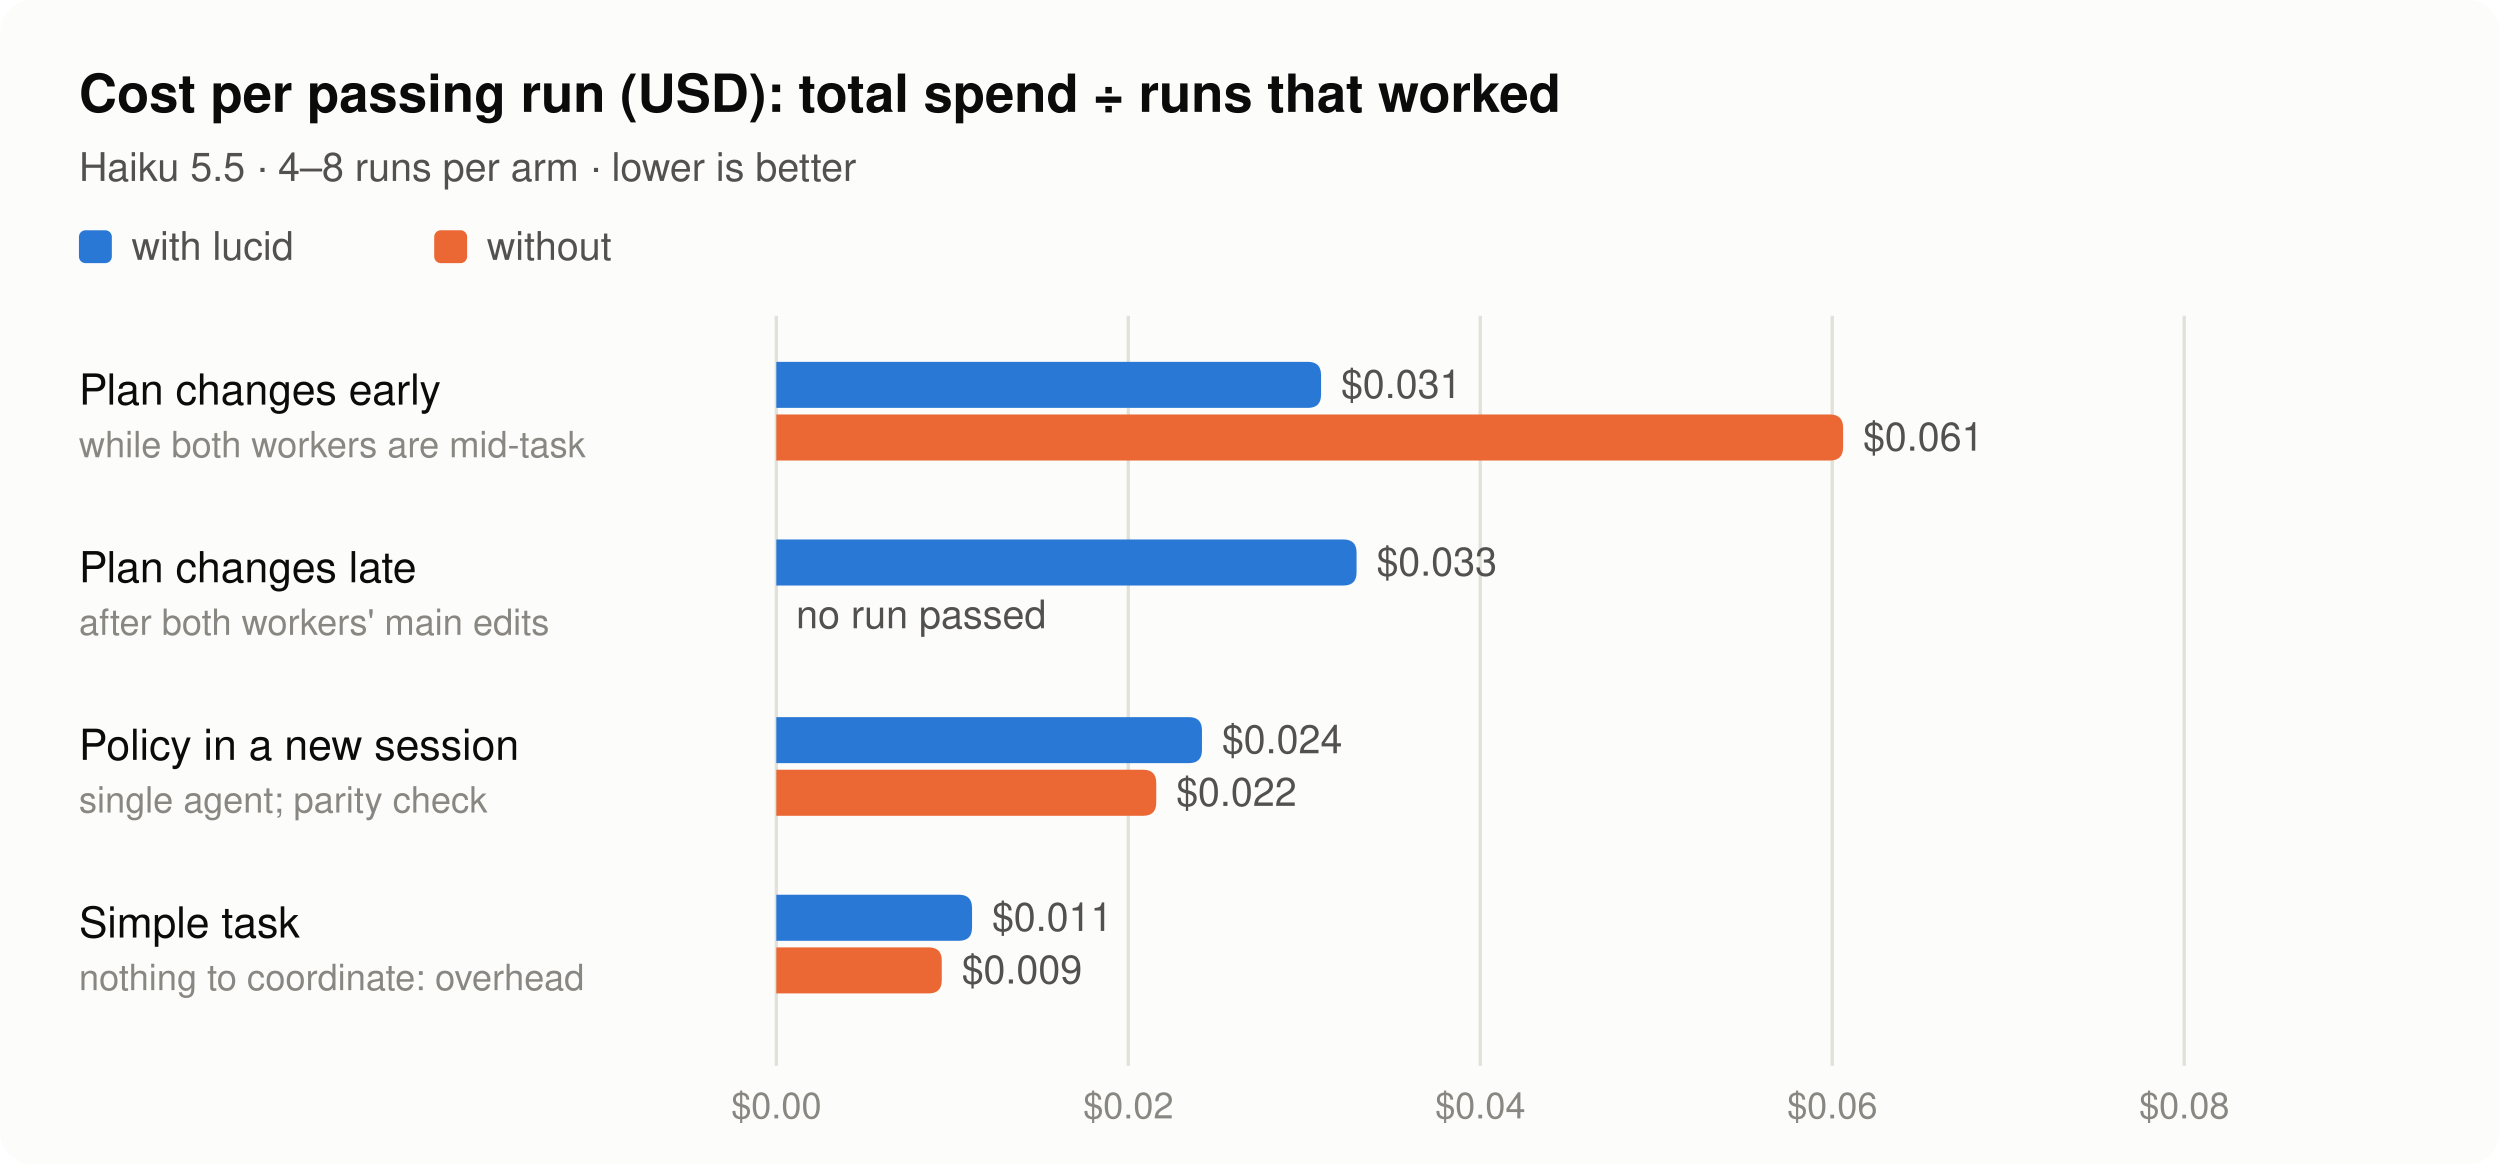
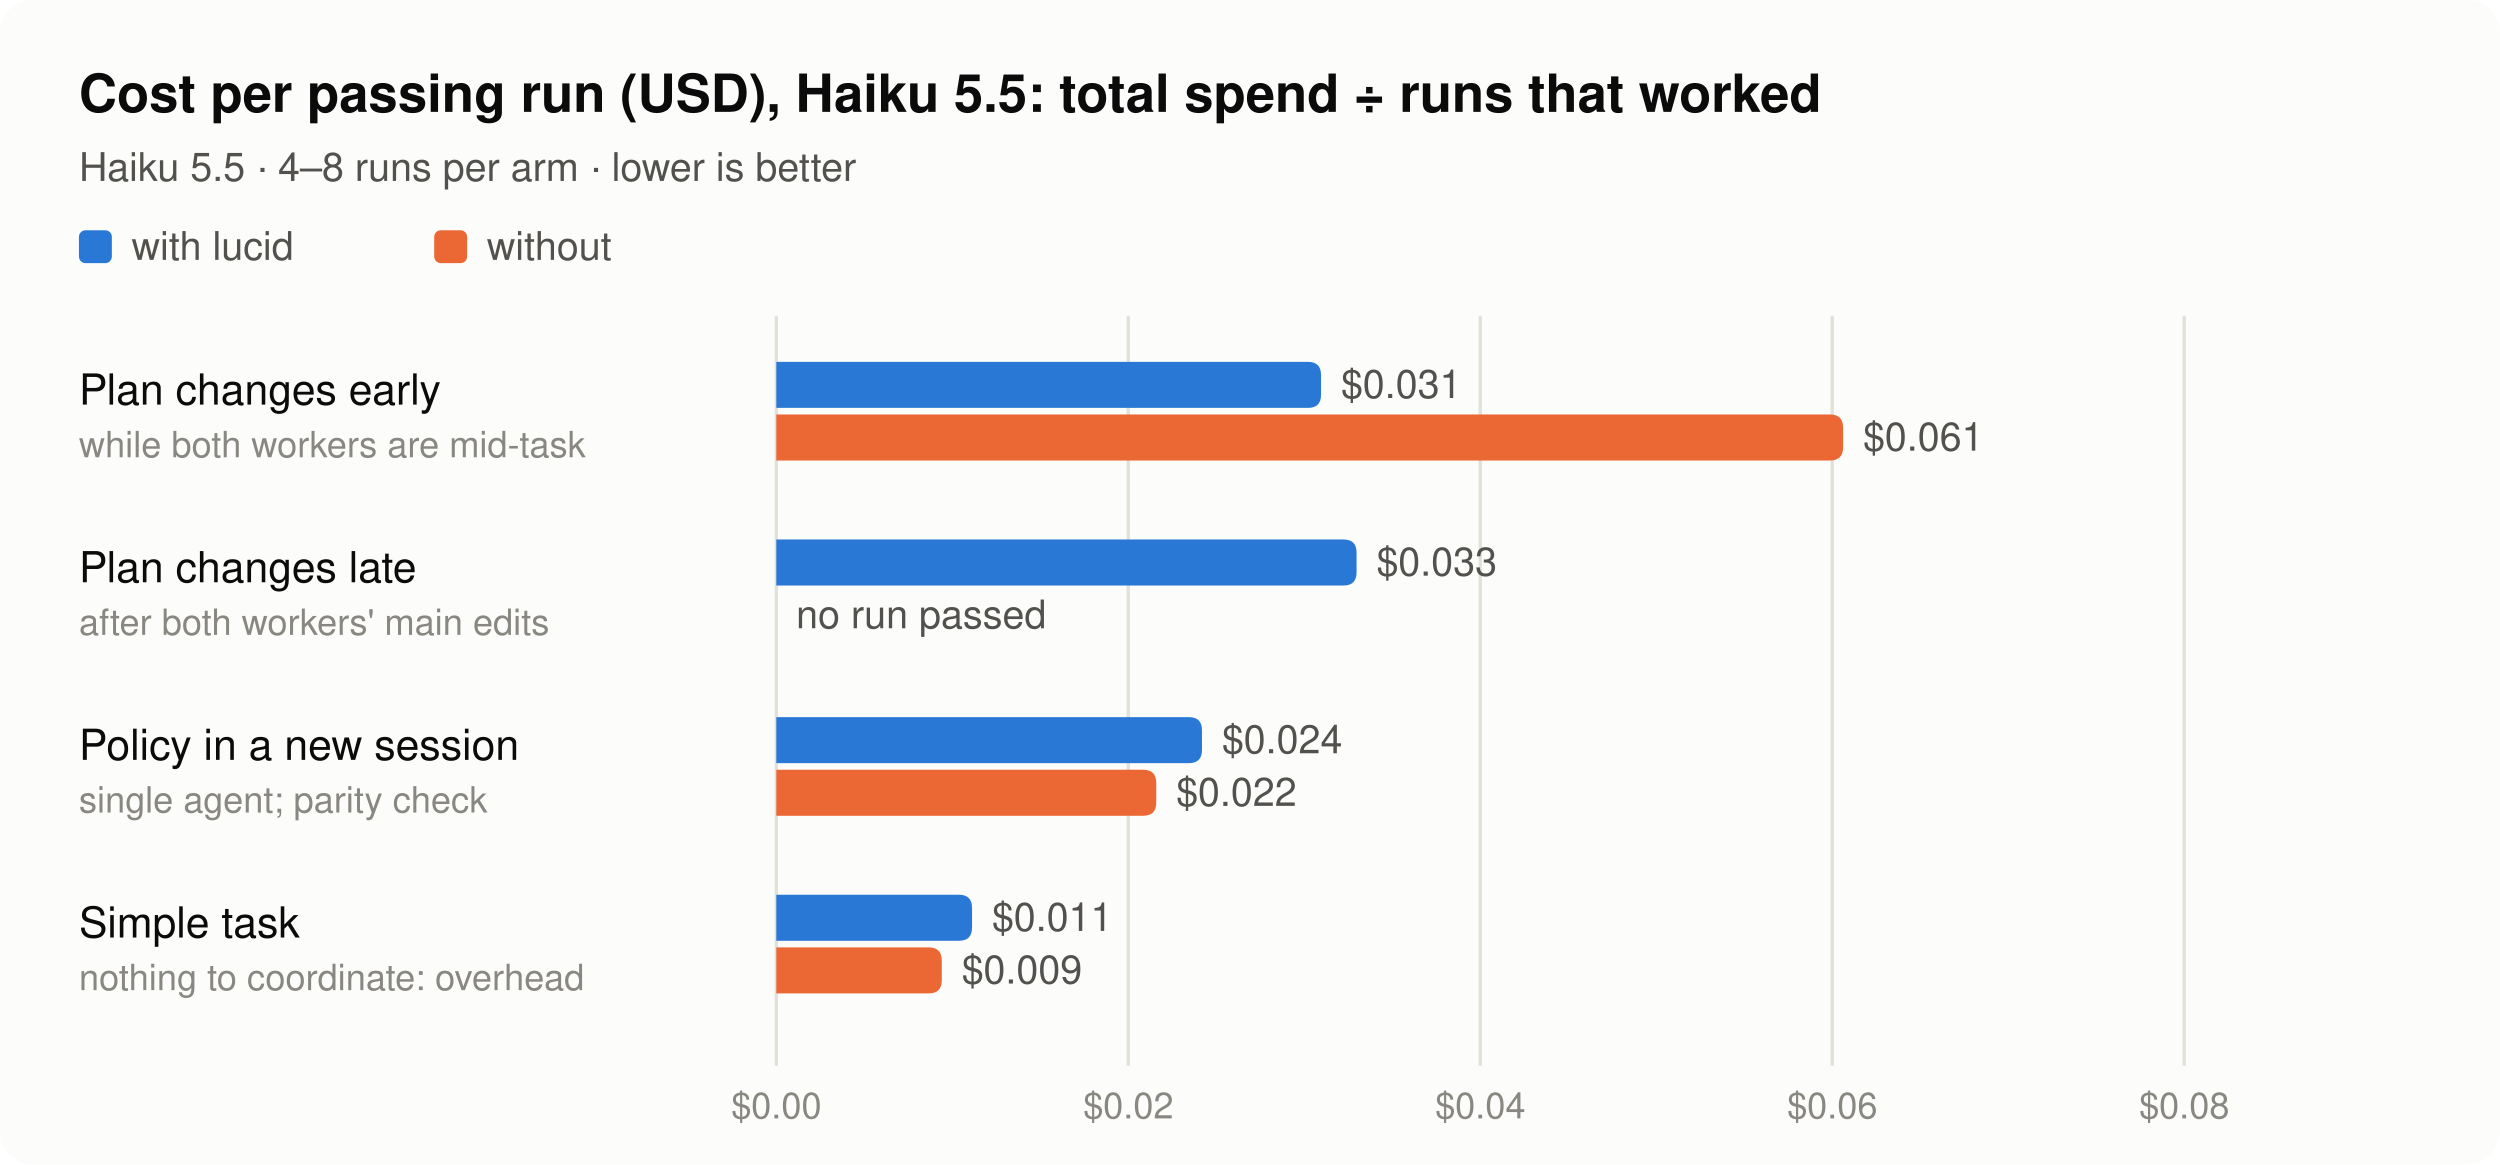
<svg xmlns="http://www.w3.org/2000/svg" width="760" height="354" viewBox="0 0 760 354" font-family="-apple-system,BlinkMacSystemFont,'Segoe UI',Helvetica,Arial,sans-serif">
  <rect width="760" height="354" rx="10" fill="#fcfcfb" />
-   <text x="24" y="34" font-size="16" font-weight="600" fill="#0b0b0b">Cost per passing run (USD): total spend ÷ runs that worked</text>
+   <text x="24" y="34" font-size="16" font-weight="600" fill="#0b0b0b">Cost per passing run (USD), Haiku 5.5: total spend ÷ runs that worked</text>
  <text x="24" y="55" font-size="12" fill="#52514e">Haiku 5.5 · 4–8 runs per arm · lower is better</text>
  <rect x="24" y="70" width="10" height="10" rx="2" fill="#2a78d6" />
  <text x="40" y="79" font-size="12" fill="#52514e">with lucid</text>
  <rect x="132" y="70" width="10" height="10" rx="2" fill="#eb6834" />
  <text x="148" y="79" font-size="12" fill="#52514e">without</text>
  <line x1="236.0" y1="96" x2="236.0" y2="324" stroke="#e1e0d9" stroke-width="1" />
  <text x="236.0" y="340" font-size="11" fill="#898781" text-anchor="middle">$0.00</text>
  <line x1="343.0" y1="96" x2="343.0" y2="324" stroke="#e1e0d9" stroke-width="1" />
  <text x="343.0" y="340" font-size="11" fill="#898781" text-anchor="middle">$0.02</text>
  <line x1="450.0" y1="96" x2="450.0" y2="324" stroke="#e1e0d9" stroke-width="1" />
  <text x="450.0" y="340" font-size="11" fill="#898781" text-anchor="middle">$0.04</text>
  <line x1="557.0" y1="96" x2="557.0" y2="324" stroke="#e1e0d9" stroke-width="1" />
  <text x="557.0" y="340" font-size="11" fill="#898781" text-anchor="middle">$0.06</text>
  <line x1="664.0" y1="96" x2="664.0" y2="324" stroke="#e1e0d9" stroke-width="1" />
  <text x="664.0" y="340" font-size="11" fill="#898781" text-anchor="middle">$0.08</text>
  <text x="24" y="123" font-size="13" font-weight="500" fill="#0b0b0b">Plan changes early</text>
  <text x="24" y="139" font-size="11" fill="#898781">while both workers are mid-task</text>
  <path d="M236.0 110.0H397.6Q401.6 110.0 401.6 114.0V120.0Q401.6 124.0 397.6 124.0H236.0Z" fill="#2a78d6" />
  <text x="407.6" y="121.0" font-size="12" fill="#52514e" style="font-variant-numeric:tabular-nums">$0.031</text>
  <path d="M236.0 126.0H556.3Q560.3 126.0 560.3 130.0V136.0Q560.3 140.0 556.3 140.0H236.0Z" fill="#eb6834" />
  <text x="566.3" y="137.0" font-size="12" fill="#52514e" style="font-variant-numeric:tabular-nums">$0.061</text>
  <text x="24" y="177" font-size="13" font-weight="500" fill="#0b0b0b">Plan changes late</text>
  <text x="24" y="193" font-size="11" fill="#898781">after both workers' main edits</text>
  <path d="M236.0 164.0H408.4Q412.4 164.0 412.4 168.0V174.0Q412.4 178.0 408.4 178.0H236.0Z" fill="#2a78d6" />
  <text x="418.4" y="175.0" font-size="12" fill="#52514e" style="font-variant-numeric:tabular-nums">$0.033</text>
  <text x="242.0" y="191.0" font-size="12" fill="#52514e" style="font-variant-numeric:tabular-nums">no run passed</text>
  <text x="24" y="231" font-size="13" font-weight="500" fill="#0b0b0b">Policy in a new session</text>
  <text x="24" y="247" font-size="11" fill="#898781">single agent; parity check</text>
  <path d="M236.0 218.0H361.4Q365.4 218.0 365.4 222.0V228.0Q365.4 232.0 361.4 232.0H236.0Z" fill="#2a78d6" />
  <text x="371.4" y="229.0" font-size="12" fill="#52514e" style="font-variant-numeric:tabular-nums">$0.024</text>
  <path d="M236.0 234.0H347.5Q351.5 234.0 351.5 238.0V244.0Q351.5 248.0 347.5 248.0H236.0Z" fill="#eb6834" />
  <text x="357.5" y="245.0" font-size="12" fill="#52514e" style="font-variant-numeric:tabular-nums">$0.022</text>
  <text x="24" y="285" font-size="13" font-weight="500" fill="#0b0b0b">Simple task</text>
  <text x="24" y="301" font-size="11" fill="#898781">nothing to coordinate: overhead</text>
  <path d="M236.0 272.0H291.5Q295.5 272.0 295.5 276.0V282.0Q295.5 286.0 291.5 286.0H236.0Z" fill="#2a78d6" />
  <text x="301.5" y="283.0" font-size="12" fill="#52514e" style="font-variant-numeric:tabular-nums">$0.011</text>
  <path d="M236.0 288.0H282.3Q286.3 288.0 286.3 292.0V298.0Q286.3 302.0 282.3 302.0H236.0Z" fill="#eb6834" />
  <text x="292.3" y="299.0" font-size="12" fill="#52514e" style="font-variant-numeric:tabular-nums">$0.009</text>
</svg>
